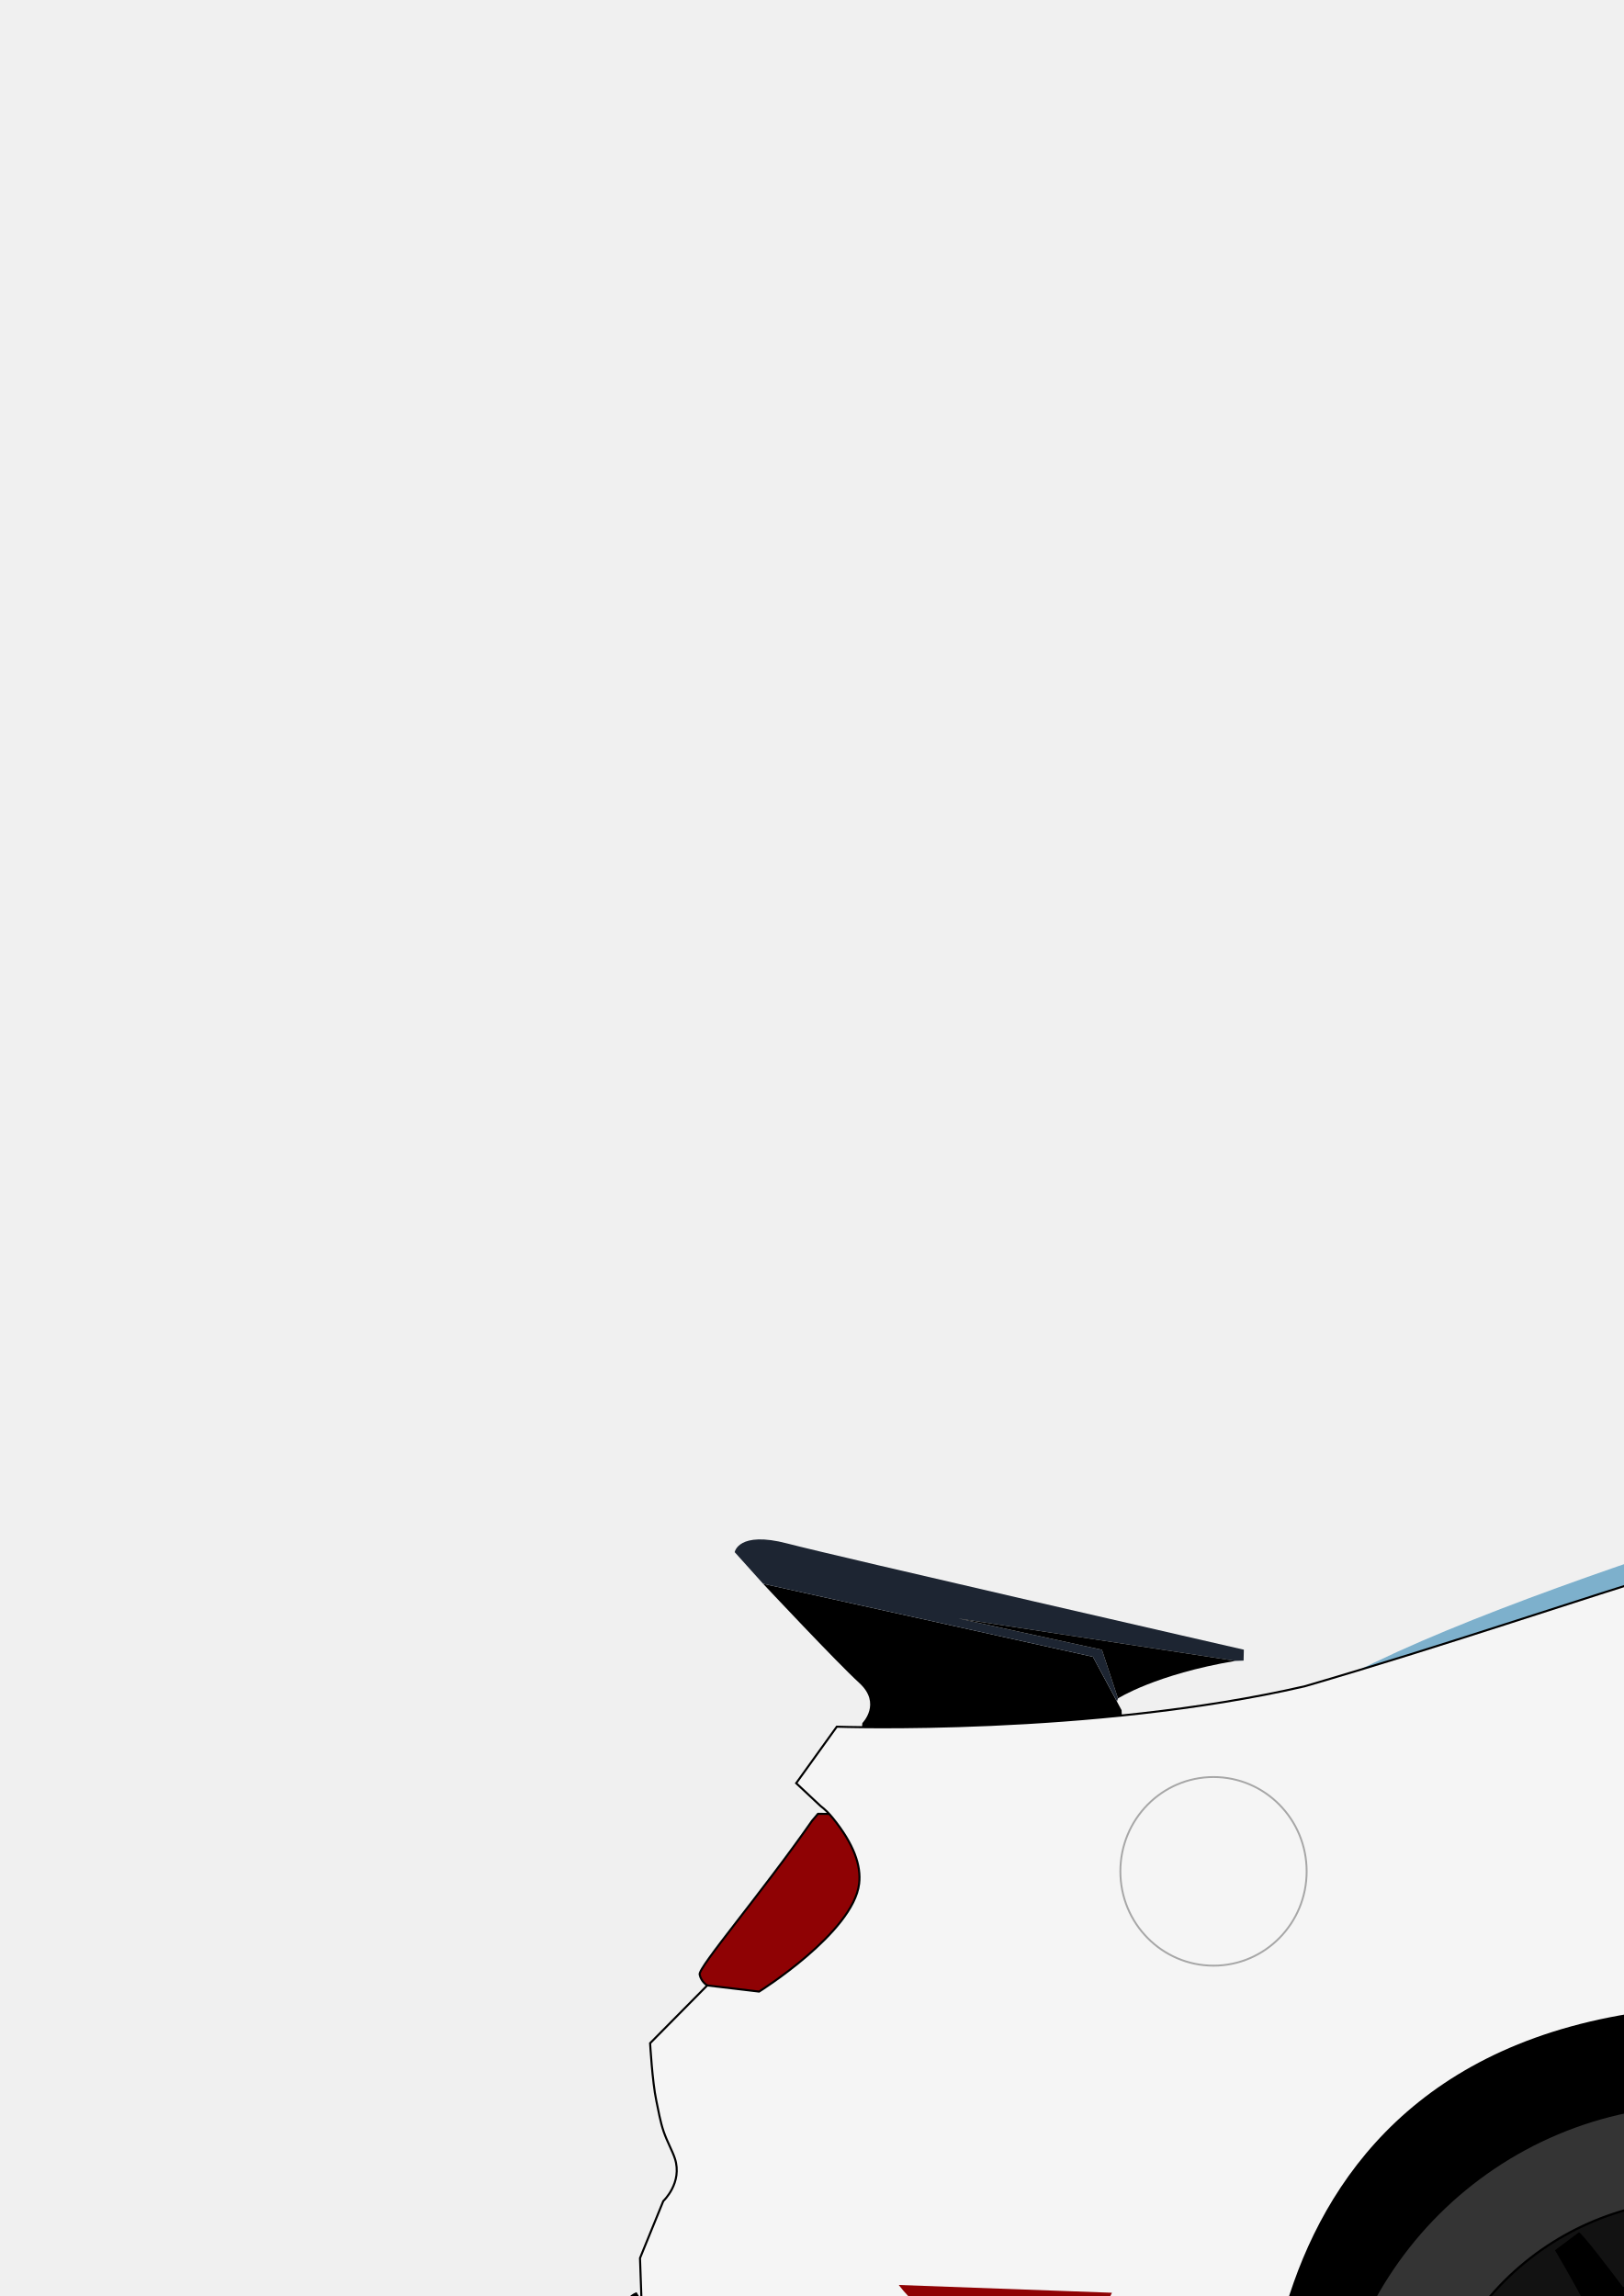
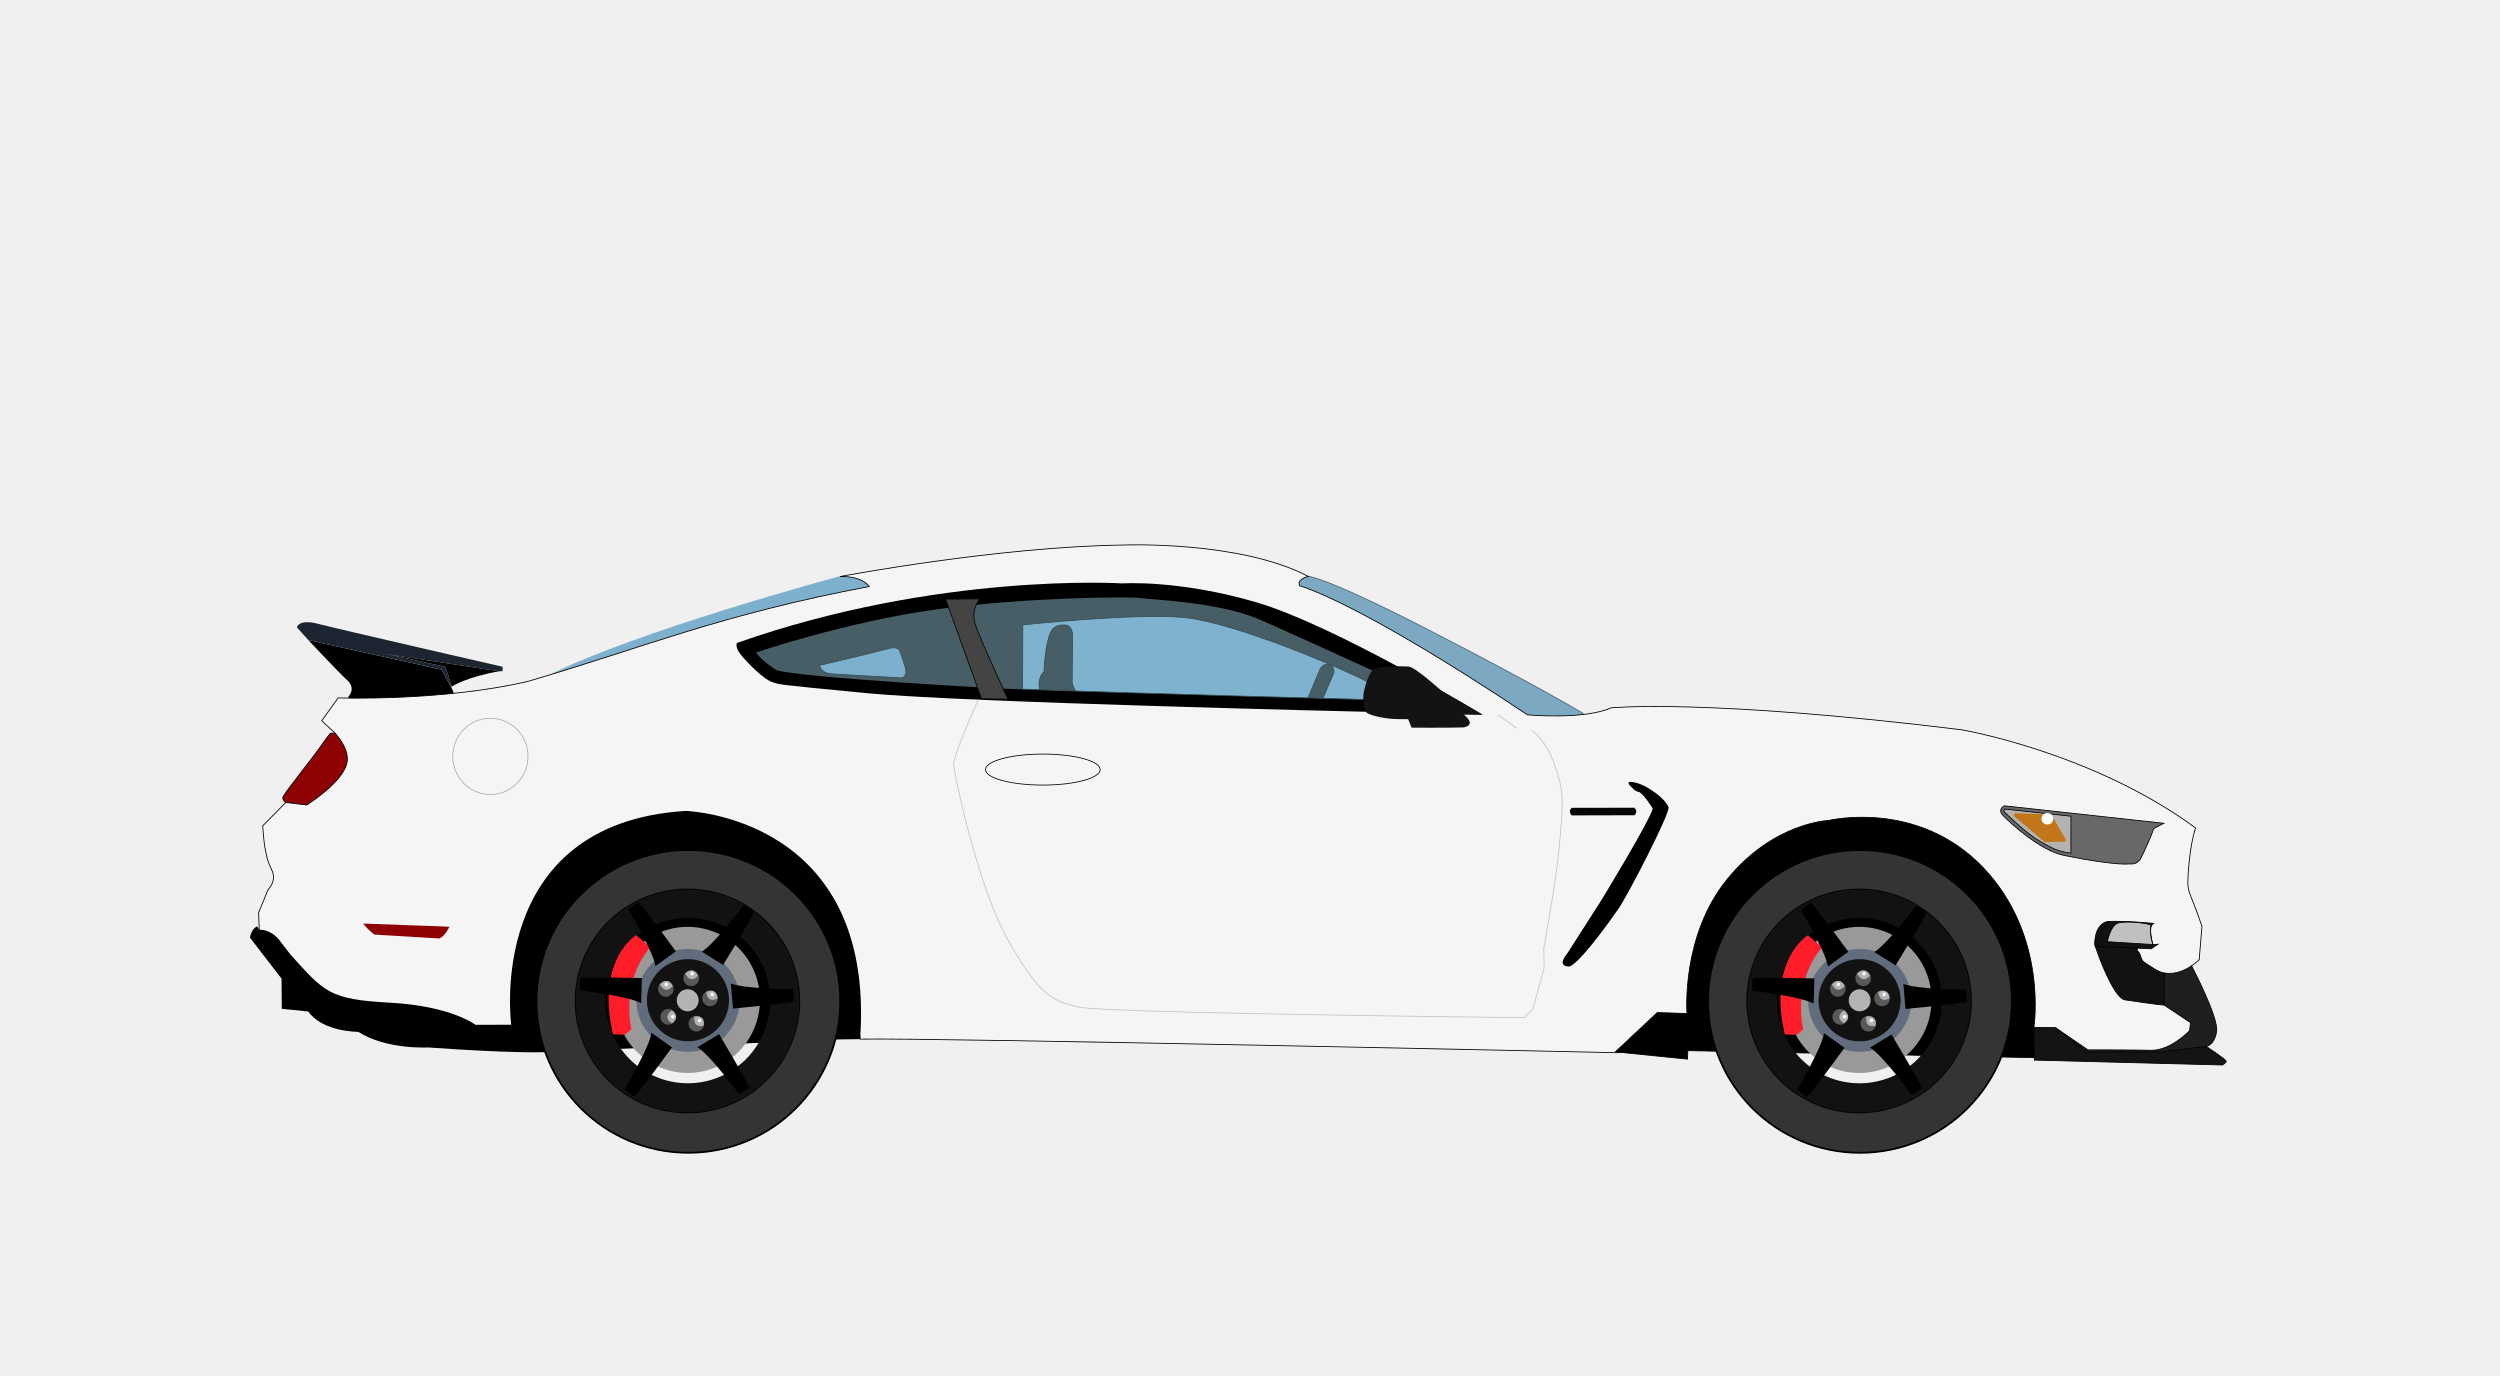
- <svg xmlns="http://www.w3.org/2000/svg" width="210mm" height="297mm" viewBox="0 0 210 297" version="1.1" id="svg5">
+ <svg xmlns="http://www.w3.org/2000/svg" width="3024" height="1664" viewBox="0 0 800.1 440.267" version="1.1" id="svg5">
  <defs id="defs2" />
  <g id="-1" style="display:inline">
    <path style="display:inline;opacity:1;fill:#000000;fill-opacity:1;stroke:none;stroke-width:0.265px;stroke-linecap:butt;stroke-linejoin:miter;stroke-opacity:1" d="m 111.533,222.885 c 0,0 2.52,-2.514 -0.396,-5.18 -2.916,-2.666 -12.443,-12.838 -12.443,-12.838 l 42.654,9.448 3.712,6.909 0.358,8.236 -34.498,0.326 z" id="spoiler_bottom" />
    <path style="display:inline;opacity:1;fill:#1d2532;fill-opacity:1;stroke:none;stroke-width:0.265px;stroke-linecap:butt;stroke-linejoin:miter;stroke-opacity:1" d="m 98.694,204.867 -3.674,-4.089 c 0,0 0.461,-2.784 6.807,-1.119 6.346,1.665 59.045,13.738 59.045,13.738 l -0.033,1.41 -1.059,0.038 -35.806,-5.479 18.542,4.043 2.077,6.288 -0.127,0.396 -3.118,-5.78 z" id="spoiler_top" />
    <path style="display:inline;opacity:1;fill:#000000;fill-opacity:1;stroke:none;stroke-width:0.265px;stroke-linecap:butt;stroke-linejoin:miter;stroke-opacity:1" d="m 159.78,214.845 -35.806,-5.479 18.542,4.043 2.077,6.288 c 0,0 4.865,-3.108 15.186,-4.853 z" id="spoiler_front" />
    <path style="display:inline;opacity:1;fill:#7ca8c2;fill-opacity:1;stroke:#486478;stroke-width:0.265px;stroke-linecap:butt;stroke-linejoin:miter;stroke-opacity:1" d="m 418.713,184.478 c 0,0 4.642,-0.349 39.886,17.837 35.243,18.187 47.917,25.906 47.917,25.906 l 2.589,3.129 -21.516,-1.758 -73.759,-43.04 3.123,-2.587 z" id="front_window" />
    <path style="fill:#7db0cc;fill-opacity:1;stroke:#7db0cc;stroke-width:0.265px;stroke-linecap:butt;stroke-linejoin:miter;stroke-opacity:1" d="m 268.84,184.526 c 0,0 -65.777,17.682 -93.719,31.981 l 0.632,1.23 106.126,-28.929 -4.294,-4.928 z" id="back_window" />
    <path style="display:inline;opacity:1;fill:#8f0204;fill-opacity:1;stroke:#010101;stroke-width:0.265px;stroke-linecap:butt;stroke-linejoin:miter;stroke-opacity:1" d="m 91.467,256.825 c 0,0 -0.793,-0.465 -0.979,-1.414 -0.186,-0.948 7.956,-10.436 14.542,-19.886 l 0.758,-0.897 6.004,0.041 0.07,15.779 -14.504,8.192 -5.892,-1.814" id="back_light" />
  </g>
  <g id="0" style="display:inline;opacity:1">
    <path style="display:inline;opacity:1;fill:#f5f5f5;fill-opacity:1;stroke:#000000;stroke-width:0.265px;stroke-linecap:butt;stroke-linejoin:miter;stroke-opacity:1" d="m 106.119,233.608 -3.146,-2.943 5.254,-7.307 c 0,0 32.99,1.128 60.526,-5.23 37.141,-10.832 61.213,-21.303 109.458,-30.419 -2.833,-3.659 -9.371,-3.183 -9.371,-3.183 0,0 50.432,-9.584 90.924,-10.096 0,0 37.097,-1.443 58.949,10.048 0,0 -3.888,0.882 -2.756,3.018 0,0 17.411,4.283 72.912,41.293 0,0 18.2,1.628 26.717,-2.251 0,0 30.357,-3.036 112.216,7.027 0,0 41.692,7.053 74.876,31.416 0,0 -1.573,4.23 -2.245,12.895 -0.672,8.665 -0.124,5.583 4.285,18.579 0,0 -0.46,5.309 -0.891,10.691 0,0 -1.15,1.098 -2.44,1.964 l 2.689,22.119 c 0,0 -4.432,4.412 -12.461,6.627 -9.586,2.644 -25.931,-0.195 -25.931,-0.195 l -6.644,-6.567 -7.517,-0.503 -115,-0.101 -18.78,6.424 c 0,0 -219.675,-4.859 -242.483,-4.35 l -0.019,-1.145 -107.515,-2.565 -1.211,3.124 -47.454,-6.219 -19.183,-6.801 -16.881,-20.584 -0.223,-6.272 3.011,-7.381 c 0,0 2.534,-2.359 1.493,-5.528 -0.324,-0.986 -0.985,-2.133 -1.441,-3.453 -0.446,-1.291 -0.687,-2.75 -0.955,-4.015 -0.516,-2.435 -0.801,-7.425 -0.801,-7.425 l 7.388,-7.474 6.712,0.796 c 0,0 12.17,-7.617 12.934,-13.95 0.281,-2.327 -0.66,-5.109 -3.408,-8.5 -0.473,-0.584 -1,-1.116 -1.586,-1.563 z" id="chassis" />
  </g>
  <g id="1" style="display:inline">
    <path style="display:inline;opacity:1;fill:#121212;fill-opacity:1;stroke:#000000;stroke-width:0.265px;stroke-linecap:butt;stroke-linejoin:miter;stroke-opacity:1" d="m 686.422,308.11 c 1.576,0.913 4.078,2.965 6.261,3.303 l 2.139,1.617 -2.247,8.615 c -1.312,0.056 -12.798,-1.696 -12.798,-1.696 -3.696,-1.507 -8.216,-14.166 -9.207,-17.058 l 0.97,-0.764 12.558,0.545 -0.105,1.59 c 1.469,1.083 0.853,2.935 2.43,3.848 z" id="bumper_holes" />
    <path style="display:inline;fill:#000000;fill-opacity:1;stroke:none;stroke-width:0.265px;stroke-linecap:butt;stroke-linejoin:miter;stroke-opacity:1" d="m 82.324,296.503 c -1.99,0.743 -2.319,3.592 -2.319,3.592 l 10.103,13.113 0.08,9.661 8.457,0.847 c 4.704,6.608 16,6.514 16,6.514 8.991,5.765 22.381,4.997 22.381,4.997 26.135,1.868 36.348,1.532 36.348,1.532 l 94.164,-4.086 7.721,-0.11 c 5.14,-71.441 -55.842,-73.033 -55.842,-73.033 -64.499,3.981 -55.809,68.421 -55.809,68.421 l -11.43,0.035 c 0,0 -7.621,-5.992 -27.295,-7.079 -19.674,-1.086 -20.969,-3.328 -31.938,-15.426 l -3.155,-4.085 c 0,0 -2.161,-3.486 -6.158,-3.83 l -0.649,0.02 z" id="back_underside" />
    <path style="display:inline;opacity:1;fill:#000000;fill-opacity:1;stroke:#000000;stroke-width:0.265px;stroke-linecap:butt;stroke-linejoin:miter;stroke-opacity:1" d="m 641.046,338.288 11.158,0.24 -1.28,-9.739 c 0,0 4.663,-29.306 -16.328,-51.212 -20.991,-21.906 -49.394,-14.993 -49.394,-14.993 0,0 -17.531,0.576 -32.402,18.79 -14.87,18.213 -12.896,42.995 -12.896,42.995 l -9.503,-0.318 -13.417,12.59 23.078,2.324 0.117,-2.72 z" id="front_underside" />
    <path style="display:inline;opacity:1;fill:#686868;fill-opacity:1;stroke:#000000;stroke-width:0.265px;stroke-linecap:butt;stroke-linejoin:miter;stroke-opacity:1" d="m 692.509,263.485 -50.982,-5.594 c 0,0 -2.505,1.014 -0.357,3.223 2.148,2.209 11.682,11.088 19.45,12.669 7.769,1.581 17.299,3.104 21.226,2.705 0,0 2.27,0.363 3.369,-1.917 1.099,-2.279 3.234,-6.767 4.027,-9.363 z" id="headlights_background" />
    <path style="fill:#000000;fill-opacity:1;stroke:none;stroke-width:0.265px;stroke-linecap:butt;stroke-linejoin:miter;stroke-opacity:1" d="m 237.183,209.639 c 2.121,2.585 7.431,8.002 10.136,8.723 2.706,0.721 -1.268,0.495 30.211,3.491 31.479,2.996 160.387,5.958 160.387,5.958 l 36.65,0.93 c 0,0 -47.47,-28.647 -72.432,-35.968 -24.962,-7.321 -42.936,-6.058 -42.936,-6.058 0,0 -58.782,-3.706 -123.341,19.055 0,0 -0.796,1.283 1.325,3.869 z" id="window_frame" />
    <path style="fill:#000000;fill-opacity:1;stroke:none;stroke-width:0.265px;stroke-linecap:butt;stroke-linejoin:miter;stroke-opacity:1" d="m 521.351,250.268 c 0,0 2.26,-0.343 5.953,1.834 3.693,2.177 6.019,4.537 6.693,6.224 0.674,1.687 -13.51,29.192 -16.183,32.738 0,0 -11.326,16.481 -15.424,18.233 0,0 -1.919,0.182 -2.244,-0.968 -0.326,-1.15 1.59,-3.425 1.59,-3.425 l 10.611,-16.567 c 0,0 15.804,-25.841 16.588,-29.594 0,0 -2.608,-4.259 -4.289,-5.253 0,0 -1.138,-0.16 -1.775,-0.849 -0.637,-0.689 -2.171,-1.827 -1.52,-2.374 z" id="cool_line_vertical" />
    <path style="fill:#070707;fill-opacity:1;stroke:none;stroke-width:0.259px;stroke-linecap:butt;stroke-linejoin:miter;stroke-opacity:1" d="m 502.984,258.532 20.044,-0.025 c 0,0 1.387,1.032 0.083,2.406 l -20.103,0.049 c 0,0 -1.268,-1.19 -0.024,-2.43 z" id="cool_line_horizontal" />
    <ellipse style="fill:none;fill-opacity:1;stroke:#000000;stroke-width:0.255;stroke-opacity:1" id="handle" cx="333.756" cy="246.297" rx="18.35" ry="4.962" />
    <path style="display:inline;opacity:1;fill:#8f0204;fill-opacity:1;stroke:none;stroke-width:0.265px;stroke-linecap:butt;stroke-linejoin:miter;stroke-opacity:1" d="m 116.239,295.574 27.573,1.006 c 0,0 -1.327,3.069 -3.217,3.77 l -20.749,-1.245 c 0,0 -2.061,-1.459 -3.607,-3.531 z" id="bottom_back_light" />
    <ellipse style="fill:none;fill-opacity:1;stroke:#a7a7a7;stroke-width:0.241;stroke-opacity:1" id="gas_door" cx="156.948" cy="242.069" rx="12.046" ry="12.2" />
    <path style="display:inline;opacity:1;fill:none;stroke:#c3c3c3;stroke-width:0.265px;stroke-linecap:butt;stroke-linejoin:miter;stroke-opacity:1" d="m 479.308,228.761 6.125,4.265" id="door_line_small" />
    <path style="fill:none;stroke:#c3c3c3;stroke-width:0.265px;stroke-linecap:butt;stroke-linejoin:miter;stroke-opacity:1" d="m 313.115,223.875 c 0,0 -8.066,17.928 -7.928,20.759 0.138,2.831 7.582,38.774 17.387,56.149 9.805,17.375 13.846,19.581 22.872,21.545 9.026,1.963 142.44,3.366 142.44,3.366 l 2.734,-2.919 3.566,-12.951 -0.105,-6.509 c 0,0 4.396,-23.31 5.2,-35.116 0.42,-6.167 1.379,-12.567 -0.205,-18.542 -1.543,-5.823 -4.024,-12.34 -8.777,-15.797" id="door_line" />
  </g>
  <g id="2" style="display:inline">
    <path style="display:inline;opacity:1;fill:#1f1f1f;fill-opacity:1;stroke:#000000;stroke-width:0.265px;stroke-linecap:butt;stroke-linejoin:miter;stroke-opacity:1" d="m 706.06,334.882 -5.21,2.205 -33.454,0.032 -9.609,-8.229 10.444,7.111 c 0,0 14.021,-0.011 20.23,0.125 6.209,0.137 12.296,-6.246 12.296,-6.246 l 0.297,-2.593 -8.479,-5.642 0.108,-10.232 c 3.662,0.567 6.714,-0.967 8.704,-2.303 0,0 8.659,16.446 8.019,20.944 -0.464,3.262 -2.015,4.332 -2.833,4.674 -0.31,0.129 -0.514,0.154 -0.514,0.154" id="bumper_front" />
    <path style="display:inline;opacity:1;fill:#141414;fill-opacity:1;stroke:#000000;stroke-width:0.265px;stroke-linecap:butt;stroke-linejoin:miter;stroke-opacity:1" d="m 657.788,328.889 -6.864,-0.102 0.148,10.49 60.194,1.561 c 0,0 1.207,-0.652 1.204,-1.2 -0.003,-0.548 -6.41,-4.757 -6.41,-4.757 l -14.146,1.737 -23.98,0.093 -10.146,-7.823" id="bumper_front_bottom" />
    <path style="display:inline;opacity:1;fill:#111111;fill-opacity:1;stroke:#000000;stroke-width:0.265px;stroke-linecap:butt;stroke-linejoin:miter;stroke-opacity:1" d="m 670.57,302.892 c -0.129,-0.376 -0.198,-0.587 -0.198,-0.587 0.104,-7.243 4.326,-7.405 4.326,-7.405 6.433,-0.245 14.716,0.645 14.716,0.645 -2.292,0.446 -0.39,6.763 -0.39,6.763 l 1.61,-0.124 -2.16,1.47 -4.377,-0.216 z" id="bumper_fog_lights" />
    <path id="tire_front_outer" style="opacity:1;fill:#343434;fill-opacity:1;stroke:#000000;stroke-width:0.574" d="m 595.267,272.041 c -26.844,0 -48.604,21.692 -48.604,48.451 0,26.759 21.76,48.451 48.604,48.451 26.843,0 48.604,-21.692 48.604,-48.451 0,-26.759 -21.761,-48.451 -48.604,-48.451 z m -0.285,12.639 c 19.765,0 35.788,15.973 35.789,35.677 0,9.462 -3.771,18.536 -10.483,25.227 -6.711,6.691 -15.815,10.45 -25.306,10.45 -9.492,0 -18.596,-3.759 -25.308,-10.45 -6.711,-6.69 -10.482,-15.765 -10.482,-25.227 0,-9.462 3.771,-18.537 10.483,-25.227 6.711,-6.691 15.815,-10.45 25.307,-10.45 z" />
    <path id="tire_back_outer" style="display:inline;opacity:1;fill:#343434;fill-opacity:1;stroke:#000000;stroke-width:0.574" d="m 220.303,272.033 c -26.844,0 -48.604,21.692 -48.604,48.451 0,26.759 21.76,48.451 48.604,48.451 26.843,0 48.604,-21.692 48.604,-48.451 0,-26.759 -21.761,-48.451 -48.604,-48.451 z m -0.285,12.639 c 19.765,0 35.788,15.973 35.789,35.677 0,9.462 -3.771,18.536 -10.483,25.227 -6.711,6.691 -15.815,10.45 -25.306,10.45 -9.492,0 -18.596,-3.759 -25.308,-10.45 -6.711,-6.69 -10.482,-15.765 -10.482,-25.227 0,-9.462 3.771,-18.537 10.483,-25.227 6.711,-6.691 15.815,-10.45 25.307,-10.45 z" />
    <path style="display:inline;fill:#b3b2b1;fill-opacity:1;stroke:#000000;stroke-width:0.265px;stroke-linecap:butt;stroke-linejoin:miter;stroke-opacity:1" d="m 662.784,273.073 v -11.858 l -21.11,-2.281 c 0,0 -0.883,0.335 0.195,1.332 1.078,0.997 6.869,6.666 11.152,9.093 4.283,2.426 5.5,3.05 9.763,3.715 z" id="headlights_foreground" />
    <path style="fill:#485e66;fill-opacity:1;stroke:none;stroke-width:0.265px;stroke-linecap:butt;stroke-linejoin:miter;stroke-opacity:1" d="m 241.928,208.829 c 0,0 28.89,-9.814 57.55,-13.772 28.659,-3.958 62.852,-4.156 65.349,-3.668 2.497,0.488 24.989,1.123 38.128,6.817 13.14,5.694 50.216,22.778 50.216,22.778 l -15.412,2.909 -116.381,-3.481 c 0,0 -66.618,-3.515 -73.019,-6.014 0,0 -4.728,-3.033 -6.431,-5.569 z" id="window_background" />
    <path style="fill:#7db0cc;fill-opacity:1;stroke:#364c54;stroke-width:0.265px;stroke-linecap:butt;stroke-linejoin:miter;stroke-opacity:1" d="m 262.276,212.947 c 0,0 0.322,2.553 4.073,2.743 3.751,0.19 22.031,1.275 22.031,1.275 0,0 2.294,-0.111 1.34,-3.352 -0.935,-3.177 -1.721,-5.099 -1.721,-5.099 0,0 -0.287,-1.931 -3.816,-0.912 -3.336,0.963 -21.906,5.345 -21.906,5.345 z" id="window_inner_back" />
  </g>
  <g id="3" style="display:inline">
    <path style="display:inline;opacity:1;fill:#c0c0c0;fill-opacity:1;stroke:#000000;stroke-width:0.265px;stroke-linecap:butt;stroke-linejoin:miter;stroke-opacity:1" d="m 674.433,301.375 c 0,0 0.987,-5.17 3.344,-5.943 2.356,-0.773 9.522,-0.039 10.656,0.665 0,0 -0.779,2.146 0.59,6.211 z" id="fog_lights" />
    <path id="tire_front_inner" style="display:inline;opacity:1;fill:#121212;fill-opacity:1;stroke:none;stroke-width:0.422" d="m 594.982,284.68 c -9.492,0 -18.596,3.759 -25.307,10.45 -6.712,6.69 -10.483,15.765 -10.483,25.227 0,9.462 3.771,18.536 10.483,25.227 6.711,6.691 15.815,10.449 25.307,10.449 19.765,0 35.789,-15.973 35.789,-35.676 -10e-4,-19.704 -16.024,-35.677 -35.789,-35.677 z m 0.113,9.099 c 6.991,0 13.696,2.787 18.64,7.749 4.944,4.963 7.721,11.693 7.721,18.71 0,7.018 -2.777,13.748 -7.721,18.71 -4.944,4.963 -11.649,7.75 -18.64,7.75 -6.992,0 -13.697,-2.787 -18.64,-7.75 -4.944,-4.962 -7.721,-11.692 -7.721,-18.71 0,-7.017 2.777,-13.747 7.721,-18.71 4.943,-4.962 11.648,-7.749 18.64,-7.749 z" />
    <path id="tire_back_inner" style="display:inline;opacity:1;fill:#121212;fill-opacity:1;stroke:none;stroke-width:0.422" d="m 220.018,284.672 c -9.492,0 -18.596,3.759 -25.307,10.45 -6.712,6.69 -10.483,15.765 -10.483,25.227 0,9.462 3.771,18.536 10.483,25.227 6.711,6.691 15.815,10.449 25.307,10.449 19.765,0 35.789,-15.973 35.789,-35.676 -0.001,-19.704 -16.024,-35.677 -35.789,-35.677 z m 0.113,9.099 c 6.991,0 13.696,2.787 18.64,7.749 4.944,4.963 7.721,11.693 7.721,18.71 0,7.018 -2.777,13.748 -7.721,18.71 -4.944,4.963 -11.649,7.75 -18.64,7.75 -6.992,0 -13.697,-2.787 -18.64,-7.75 -4.944,-4.962 -7.721,-11.692 -7.721,-18.71 0,-7.017 2.777,-13.747 7.721,-18.71 4.943,-4.962 11.648,-7.749 18.64,-7.749 z" />
    <path style="fill:#c37519;fill-opacity:1;stroke:none;stroke-width:0.265px;stroke-linecap:butt;stroke-linejoin:miter;stroke-opacity:1" d="m 644.612,261.21 9.761,8.285 5.865,-0.11 c 0,0 1.359,0.117 0.748,-0.973 -0.611,-1.09 -4.451,-7.679 -4.451,-7.679 l -11.531,-0.498 c 0,0 -0.684,0.208 -0.391,0.975 z" id="headlights" />
    <path style="display:inline;opacity:1;fill:#7fb2cf;fill-opacity:1;stroke:#364c54;stroke-width:0.265px;stroke-linecap:butt;stroke-linejoin:miter;stroke-opacity:1" d="m 327.339,199.984 c 0,0 36.365,-3.863 51.767,-2.351 15.402,1.512 49.547,15.688 59.922,21.28 l -1.269,4.981 c 0,0 -77.034,-2.045 -110.508,-3.342 z" id="window_inner_front" />
    <path style="display:inline;fill:#444443;fill-opacity:1;stroke:#030303;stroke-width:0.265px;stroke-linecap:butt;stroke-linejoin:miter;stroke-opacity:1" d="m 313.634,191.668 c 0,0 -3.129,3.212 -1.464,8.307 1.664,5.095 10.44,23.788 10.44,23.788 l -8.488,-0.149 -11.512,-31.873 z" id="window_division" />
  </g>
  <g id="4" style="display:inline">
    <ellipse style="display:inline;opacity:1;fill:#999999;fill-opacity:1;stroke:none;stroke-width:0.275" id="wheel_front" cx="595.051" cy="320.013" rx="23.128" ry="23.38" />
    <ellipse style="display:inline;opacity:1;fill:#999999;fill-opacity:1;stroke:none;stroke-width:0.275" id="wheel_back" cx="220.087" cy="320.005" rx="23.128" ry="23.38" />
    <ellipse style="fill:#ffffff;fill-opacity:1;stroke:none;stroke-width:0.318" id="headlights_shine" cx="655.243" cy="262.031" rx="1.888" ry="1.848" />
    <path style="display:inline;opacity:1;fill:#485e66;fill-opacity:1;stroke:#364c54;stroke-width:0.265px;stroke-linecap:butt;stroke-linejoin:miter;stroke-opacity:1" d="m 343.139,218.798 0.092,-15.594 c 0,0 0.062,-2.931 -2.237,-3.153 -2.299,-0.223 -3.872,0.534 -4.68,2.175 -1.913,3.888 -2.2,12.812 -2.2,12.812 0,0 -2.097,1.449 -1.429,5.585 l 11.387,0.363 z" id="seat" />
    <path style="display:inline;opacity:1;fill:#485e66;fill-opacity:1;stroke:#364c54;stroke-width:0.265px;stroke-linecap:butt;stroke-linejoin:miter;stroke-opacity:1" d="m 418.647,223.232 3.661,-8.679 c 0,0 0.61,-1.941 2.573,-1.998 1.963,-0.057 2.315,2.453 1.869,3.199 -0.447,0.746 -3.321,7.697 -3.321,7.697 z" id="driving_wheel" />
    <path style="fill:#141313;fill-opacity:1;stroke:none;stroke-width:0.265px;stroke-linecap:butt;stroke-linejoin:miter;stroke-opacity:1" d="m 450.772,213.316 c -2.23,-0.128 -6.009,-0.082 -6.929,0.004 -0.92,0.086 -4.24,0.007 -5.429,2.395 -1.188,2.389 -2.051,5.449 -2.096,7.051 -0.045,1.602 0.154,4.022 0.848,5.073 0.694,1.052 5.885,2.201 9.649,2.291 3.765,0.09 3.843,0.016 3.843,0.016 l 1.106,2.729 c 0,0 10.185,0.084 16.305,-0.059 0.881,-0.021 2.105,-0.43 2.311,-1.287 0.268,-1.114 -1.915,-2.855 -1.915,-2.855 l 5.771,0.03 -12.528,-7.254 v 0 c 0,0 -8.705,-8.007 -10.935,-8.135 z" id="mirror" />
  </g>
  <g id="5" style="display:inline">
    <ellipse style="display:inline;opacity:1;fill:#616d7d;fill-opacity:1;stroke:none;stroke-width:0.195" id="bore_front" cx="595.16" cy="320.166" rx="16.528" ry="16.461" />
    <ellipse style="display:inline;opacity:1;fill:#616d7d;fill-opacity:1;stroke:none;stroke-width:0.195" id="bore_back" cx="220.196" cy="320.158" rx="16.528" ry="16.461" />
    <path style="display:inline;opacity:1;fill:#fe1d29;fill-opacity:1;stroke:none;stroke-width:0.265px;stroke-linecap:butt;stroke-linejoin:miter;stroke-opacity:1" d="m 196.173,331.001 3.804,0.148 2.128,-1.776 c 0,0 -3.761,-14.469 5.977,-26.246 l -4.491,-3.845 c 0,0 -13.004,7.703 -7.418,31.719 z" id="red_wheel_back" />
    <path style="display:inline;opacity:1;fill:#fe1d29;fill-opacity:1;stroke:none;stroke-width:0.265px;stroke-linecap:butt;stroke-linejoin:miter;stroke-opacity:1" d="m 571.188,331.053 3.804,0.148 2.128,-1.776 c 0,0 -3.761,-14.469 5.977,-26.246 l -4.491,-3.845 c 0,0 -13.004,7.703 -7.418,31.719 z" id="red_wheel_front" />
  </g>
  <g id="6" style="display:inline">
    <ellipse style="display:inline;opacity:1;fill:#121212;fill-opacity:1;stroke:none;stroke-width:0.155" id="center_cap_front" cx="595.136" cy="320.117" rx="13.147" ry="13.153" />
    <ellipse style="display:inline;opacity:1;fill:#121212;fill-opacity:1;stroke:none;stroke-width:0.155" id="center_cap_back" cx="220.172" cy="320.109" rx="13.147" ry="13.153" />
  </g>
  <g id="7" style="display:inline">
    <ellipse style="display:inline;opacity:1;fill:#b4b3b2;fill-opacity:1;stroke:none;stroke-width:0.042" id="hub_front" cx="595.168" cy="320.131" rx="3.505" ry="3.537" />
    <ellipse style="display:inline;opacity:1;fill:#5a5858;fill-opacity:1;stroke:none;stroke-width:0.03" id="lug_0_front" cx="602.327" cy="319.502" rx="2.502" ry="2.528" />
    <ellipse style="display:inline;opacity:1;fill:#5a5858;fill-opacity:1;stroke:none;stroke-width:0.03" id="lug_1_front" cx="596.296" cy="313.065" rx="2.502" ry="2.528" />
    <ellipse style="display:inline;opacity:1;fill:#5a5858;fill-opacity:1;stroke:none;stroke-width:0.03" id="lug_2_front" cx="588.184" cy="316.465" rx="2.502" ry="2.528" />
    <ellipse style="display:inline;opacity:1;fill:#5a5858;fill-opacity:1;stroke:none;stroke-width:0.03" id="lug_3_front" cx="588.944" cy="325.421" rx="2.502" ry="2.528" />
    <ellipse style="display:inline;opacity:1;fill:#5a5858;fill-opacity:1;stroke:none;stroke-width:0.03" id="lug_4_front" cx="597.94" cy="327.608" rx="2.502" ry="2.528" />
    <ellipse style="display:inline;fill:#5a5858;fill-opacity:1;stroke:none;stroke-width:0.03" id="lug_0_back" cx="227.247" cy="319.501" rx="2.502" ry="2.528" />
    <ellipse style="display:inline;fill:#5a5858;fill-opacity:1;stroke:none;stroke-width:0.03" id="lug_1_back" cx="221.217" cy="313.064" rx="2.502" ry="2.528" />
    <ellipse style="display:inline;fill:#5a5858;fill-opacity:1;stroke:none;stroke-width:0.03" id="lug_2_back" cx="213.104" cy="316.465" rx="2.502" ry="2.528" />
    <ellipse style="display:inline;fill:#5a5858;fill-opacity:1;stroke:none;stroke-width:0.03" id="lug_3_back" cx="213.864" cy="325.421" rx="2.502" ry="2.528" />
    <ellipse style="display:inline;fill:#5a5858;fill-opacity:1;stroke:none;stroke-width:0.03" id="lug_4_back" cx="222.861" cy="327.607" rx="2.502" ry="2.528" />
    <ellipse style="display:inline;fill:#b4b3b2;fill-opacity:1;stroke:none;stroke-width:0.042" id="hub_back" cx="220.088" cy="320.13" rx="3.505" ry="3.537" />
  </g>
  <g id="8" style="display:inline">
    <path style="opacity:1;fill:#b4b3b2;fill-opacity:1;stroke:none;stroke-width:0.265px;stroke-linecap:butt;stroke-linejoin:miter;stroke-opacity:1" d="m 604.699,319.523 c 0,0 -0.003,-3.584 -3.578,-2.058 0,0 0.189,3.839 3.578,2.058 z" id="lug_inner_0_front" />
    <path style="opacity:1;fill:#b4b3b2;fill-opacity:1;stroke:none;stroke-width:0.265px;stroke-linecap:butt;stroke-linejoin:miter;stroke-opacity:1" d="m 598.439,312.298 c 0,0 -1.213,-3.373 -4.062,-0.73 0,0 1.474,3.55 4.062,0.73 z" id="lug_inner_1_front" />
    <path style="display:inline;opacity:1;fill:#b4b3b2;fill-opacity:1;stroke:none;stroke-width:0.265px;stroke-linecap:butt;stroke-linejoin:miter;stroke-opacity:1" d="m 590.374,315.555 c 0,0 -1.409,-3.296 -4.098,-0.49 0,0 1.68,3.457 4.098,0.49 z" id="lug_inner_2_front" />
    <path style="display:inline;opacity:1;fill:#b4b3b2;fill-opacity:1;stroke:none;stroke-width:0.265px;stroke-linecap:butt;stroke-linejoin:miter;stroke-opacity:1" d="m 590.118,327.482 c 0,0 3.097,-1.805 -0.02,-4.127 0,0 -3.223,2.095 0.02,4.127 z" id="lug_inner_3_front" />
    <path style="display:inline;opacity:1;fill:#b4b3b2;fill-opacity:1;stroke:none;stroke-width:0.265px;stroke-linecap:butt;stroke-linejoin:miter;stroke-opacity:1" d="m 600.213,328.288 c 0,0 0.994,-3.444 -2.864,-2.972 0,0 -0.886,3.741 2.864,2.972 z" id="lug_inner_4_front" />
    <path style="display:inline;fill:#b4b3b2;fill-opacity:1;stroke:none;stroke-width:0.265px;stroke-linecap:butt;stroke-linejoin:miter;stroke-opacity:1" d="m 229.619,319.523 c 0,0 -0.003,-3.584 -3.578,-2.058 0,0 0.189,3.839 3.578,2.058 z" id="lug_inner_0_back" />
    <path style="display:inline;fill:#b4b3b2;fill-opacity:1;stroke:none;stroke-width:0.265px;stroke-linecap:butt;stroke-linejoin:miter;stroke-opacity:1" d="m 223.36,312.297 c 0,0 -1.213,-3.373 -4.062,-0.73 0,0 1.474,3.55 4.062,0.73 z" id="lug_inner_1_back" />
    <path style="display:inline;fill:#b4b3b2;fill-opacity:1;stroke:none;stroke-width:0.265px;stroke-linecap:butt;stroke-linejoin:miter;stroke-opacity:1" d="m 215.294,315.554 c 0,0 -1.409,-3.296 -4.098,-0.49 0,0 1.68,3.457 4.098,0.49 z" id="lug_inner_2_back" />
    <path style="display:inline;fill:#b4b3b2;fill-opacity:1;stroke:none;stroke-width:0.265px;stroke-linecap:butt;stroke-linejoin:miter;stroke-opacity:1" d="m 215.039,327.482 c 0,0 3.097,-1.805 -0.02,-4.127 0,0 -3.223,2.095 0.02,4.127 z" id="lug_inner_3_back" />
    <path style="display:inline;fill:#b4b3b2;fill-opacity:1;stroke:none;stroke-width:0.265px;stroke-linecap:butt;stroke-linejoin:miter;stroke-opacity:1" d="m 225.134,328.287 c 0,0 0.994,-3.444 -2.864,-2.972 0,0 -0.886,3.741 2.864,2.972 z" id="lug_inner_4_back" />
  </g>
  <g id="9" style="display:inline">
    <circle style="opacity:1;fill:#ffffff;fill-opacity:1;stroke:none;stroke-width:0.261" id="lug_inner_shine_0_front" cx="603.013" cy="318.247" r="0.568" />
    <circle style="display:inline;opacity:1;fill:#ffffff;fill-opacity:1;stroke:none;stroke-width:0.261" id="lug_inner_shine_2_front" cx="588.323" cy="315.042" r="0.568" />
    <circle style="display:inline;opacity:1;fill:#ffffff;fill-opacity:1;stroke:none;stroke-width:0.261" id="lug_inner_shine_3_front" cx="590.373" cy="325.383" r="0.568" />
    <circle style="display:inline;opacity:1;fill:#ffffff;fill-opacity:1;stroke:none;stroke-width:0.261" id="lug_inner_shine_4_front" cx="598.948" cy="326.593" r="0.568" />
    <circle style="opacity:1;fill:#ffffff;fill-opacity:1;stroke:none;stroke-width:0.261" id="lug_inner_shine_1_front" cx="596.587" cy="311.61" r="0.568" />
    <path style="fill:#000000;fill-opacity:1;stroke:none;stroke-width:0.265px;stroke-linecap:butt;stroke-linejoin:miter;stroke-opacity:1" d="m 606.666,308.962 c 0,0 9.648,-15.695 9.961,-17.16 v 0 l -3.336,-1.984 c 0,0 -9.235,12.321 -13.451,14.87 l 6.826,4.274" id="spoke_1" />
    <path style="display:inline;fill:#000000;fill-opacity:1;stroke:none;stroke-width:0.265px;stroke-linecap:butt;stroke-linejoin:miter;stroke-opacity:1" d="m 609.842,322.905 c 0,0 18.342,-1.731 19.7,-2.363 v 0 l -0.421,-3.858 c 0,0 -15.398,0.032 -19.97,-1.803 l 0.691,8.024" id="spoke_2" />
    <path style="fill:#000000;fill-opacity:1;stroke:none;stroke-width:0.265px;stroke-linecap:butt;stroke-linejoin:miter;stroke-opacity:1" d="m 591.557,304.605 c 0,0 -10.855,-14.885 -12.092,-15.731 v 0 l -3.102,2.332 c 0,0 7.891,13.222 8.648,18.09 l 6.546,-4.692" id="spoke_3" />
    <path style="display:inline;fill:#000000;fill-opacity:1;stroke:none;stroke-width:0.265px;stroke-linecap:butt;stroke-linejoin:miter;stroke-opacity:1" d="m 580.678,313.134 c 0,0 -18.419,-0.409 -19.842,0.06 v 0 l -0.03,3.881 c 0,0 15.298,1.755 19.626,4.108 l 0.245,-8.05" id="spoke_4" />
    <path style="display:inline;fill:#000000;fill-opacity:1;stroke:none;stroke-width:0.265px;stroke-linecap:butt;stroke-linejoin:miter;stroke-opacity:1" d="m 590.309,335.347 c 0,0 -10.849,14.89 -12.085,15.736 v 0 l -3.103,-2.331 c 0,0 7.885,-13.226 8.641,-18.094 l 6.548,4.689" id="spoke_5" />
    <path style="display:inline;fill:#000000;fill-opacity:1;stroke:none;stroke-width:0.265px;stroke-linecap:butt;stroke-linejoin:miter;stroke-opacity:1" d="m 605.357,331.077 c 0,0 9.451,15.814 9.746,17.283 v 0 l -3.36,1.942 c 0,0 -9.081,-12.435 -13.264,-15.037 l 6.879,-4.189" id="spoke_6" />
    <path style="display:inline;fill:#000000;fill-opacity:1;stroke:none;stroke-width:0.265px;stroke-linecap:butt;stroke-linejoin:miter;stroke-opacity:1" d="m 231.417,308.837 c 0,0 9.648,-15.695 9.961,-17.16 v 0 l -3.336,-1.984 c 0,0 -9.235,12.321 -13.451,14.87 l 6.826,4.274" id="spoke_7" />
    <path style="display:inline;fill:#000000;fill-opacity:1;stroke:none;stroke-width:0.265px;stroke-linecap:butt;stroke-linejoin:miter;stroke-opacity:1" d="m 234.593,322.78 c 0,0 18.342,-1.731 19.7,-2.363 v 0 l -0.421,-3.858 c 0,0 -15.398,0.032 -19.97,-1.803 l 0.691,8.024" id="spoke_8" />
    <path style="display:inline;fill:#000000;fill-opacity:1;stroke:none;stroke-width:0.265px;stroke-linecap:butt;stroke-linejoin:miter;stroke-opacity:1" d="m 216.309,304.48 c 0,0 -10.855,-14.885 -12.092,-15.731 v 0 l -3.102,2.332 c 0,0 7.891,13.222 8.648,18.09 l 6.546,-4.692" id="spoke_9" />
    <path style="display:inline;fill:#000000;fill-opacity:1;stroke:none;stroke-width:0.265px;stroke-linecap:butt;stroke-linejoin:miter;stroke-opacity:1" d="m 205.43,313.009 c 0,0 -18.419,-0.409 -19.842,0.06 v 0 l -0.03,3.881 c 0,0 15.298,1.755 19.626,4.108 l 0.245,-8.05" id="spoke_10" />
    <path style="display:inline;fill:#000000;fill-opacity:1;stroke:none;stroke-width:0.265px;stroke-linecap:butt;stroke-linejoin:miter;stroke-opacity:1" d="m 215.06,335.221 c 0,0 -10.849,14.89 -12.085,15.736 v 0 l -3.103,-2.331 c 0,0 7.885,-13.226 8.641,-18.094 l 6.548,4.689" id="spoke_11" />
    <path style="display:inline;fill:#000000;fill-opacity:1;stroke:none;stroke-width:0.265px;stroke-linecap:butt;stroke-linejoin:miter;stroke-opacity:1" d="m 230.109,330.952 c 0,0 9.451,15.814 9.746,17.283 v 0 l -3.36,1.942 c 0,0 -9.081,-12.435 -13.264,-15.037 l 6.879,-4.189" id="spoke_12" />
    <circle style="display:inline;fill:#ffffff;fill-opacity:1;stroke:none;stroke-width:0.261" id="lug_inner_shine_0_back" cx="227.933" cy="318.247" r="0.568" />
    <circle style="display:inline;fill:#ffffff;fill-opacity:1;stroke:none;stroke-width:0.261" id="lug_inner_shine_2_back" cx="213.243" cy="315.041" r="0.568" />
    <circle style="display:inline;fill:#ffffff;fill-opacity:1;stroke:none;stroke-width:0.261" id="lug_inner_shine_3_back" cx="215.294" cy="325.383" r="0.568" />
    <circle style="display:inline;fill:#ffffff;fill-opacity:1;stroke:none;stroke-width:0.261" id="lug_inner_shine_4_back" cx="223.869" cy="326.593" r="0.568" />
    <circle style="display:inline;fill:#ffffff;fill-opacity:1;stroke:none;stroke-width:0.261" id="lug_inner_shine_1_back" cx="221.507" cy="311.61" r="0.568" />
  </g>
</svg>
